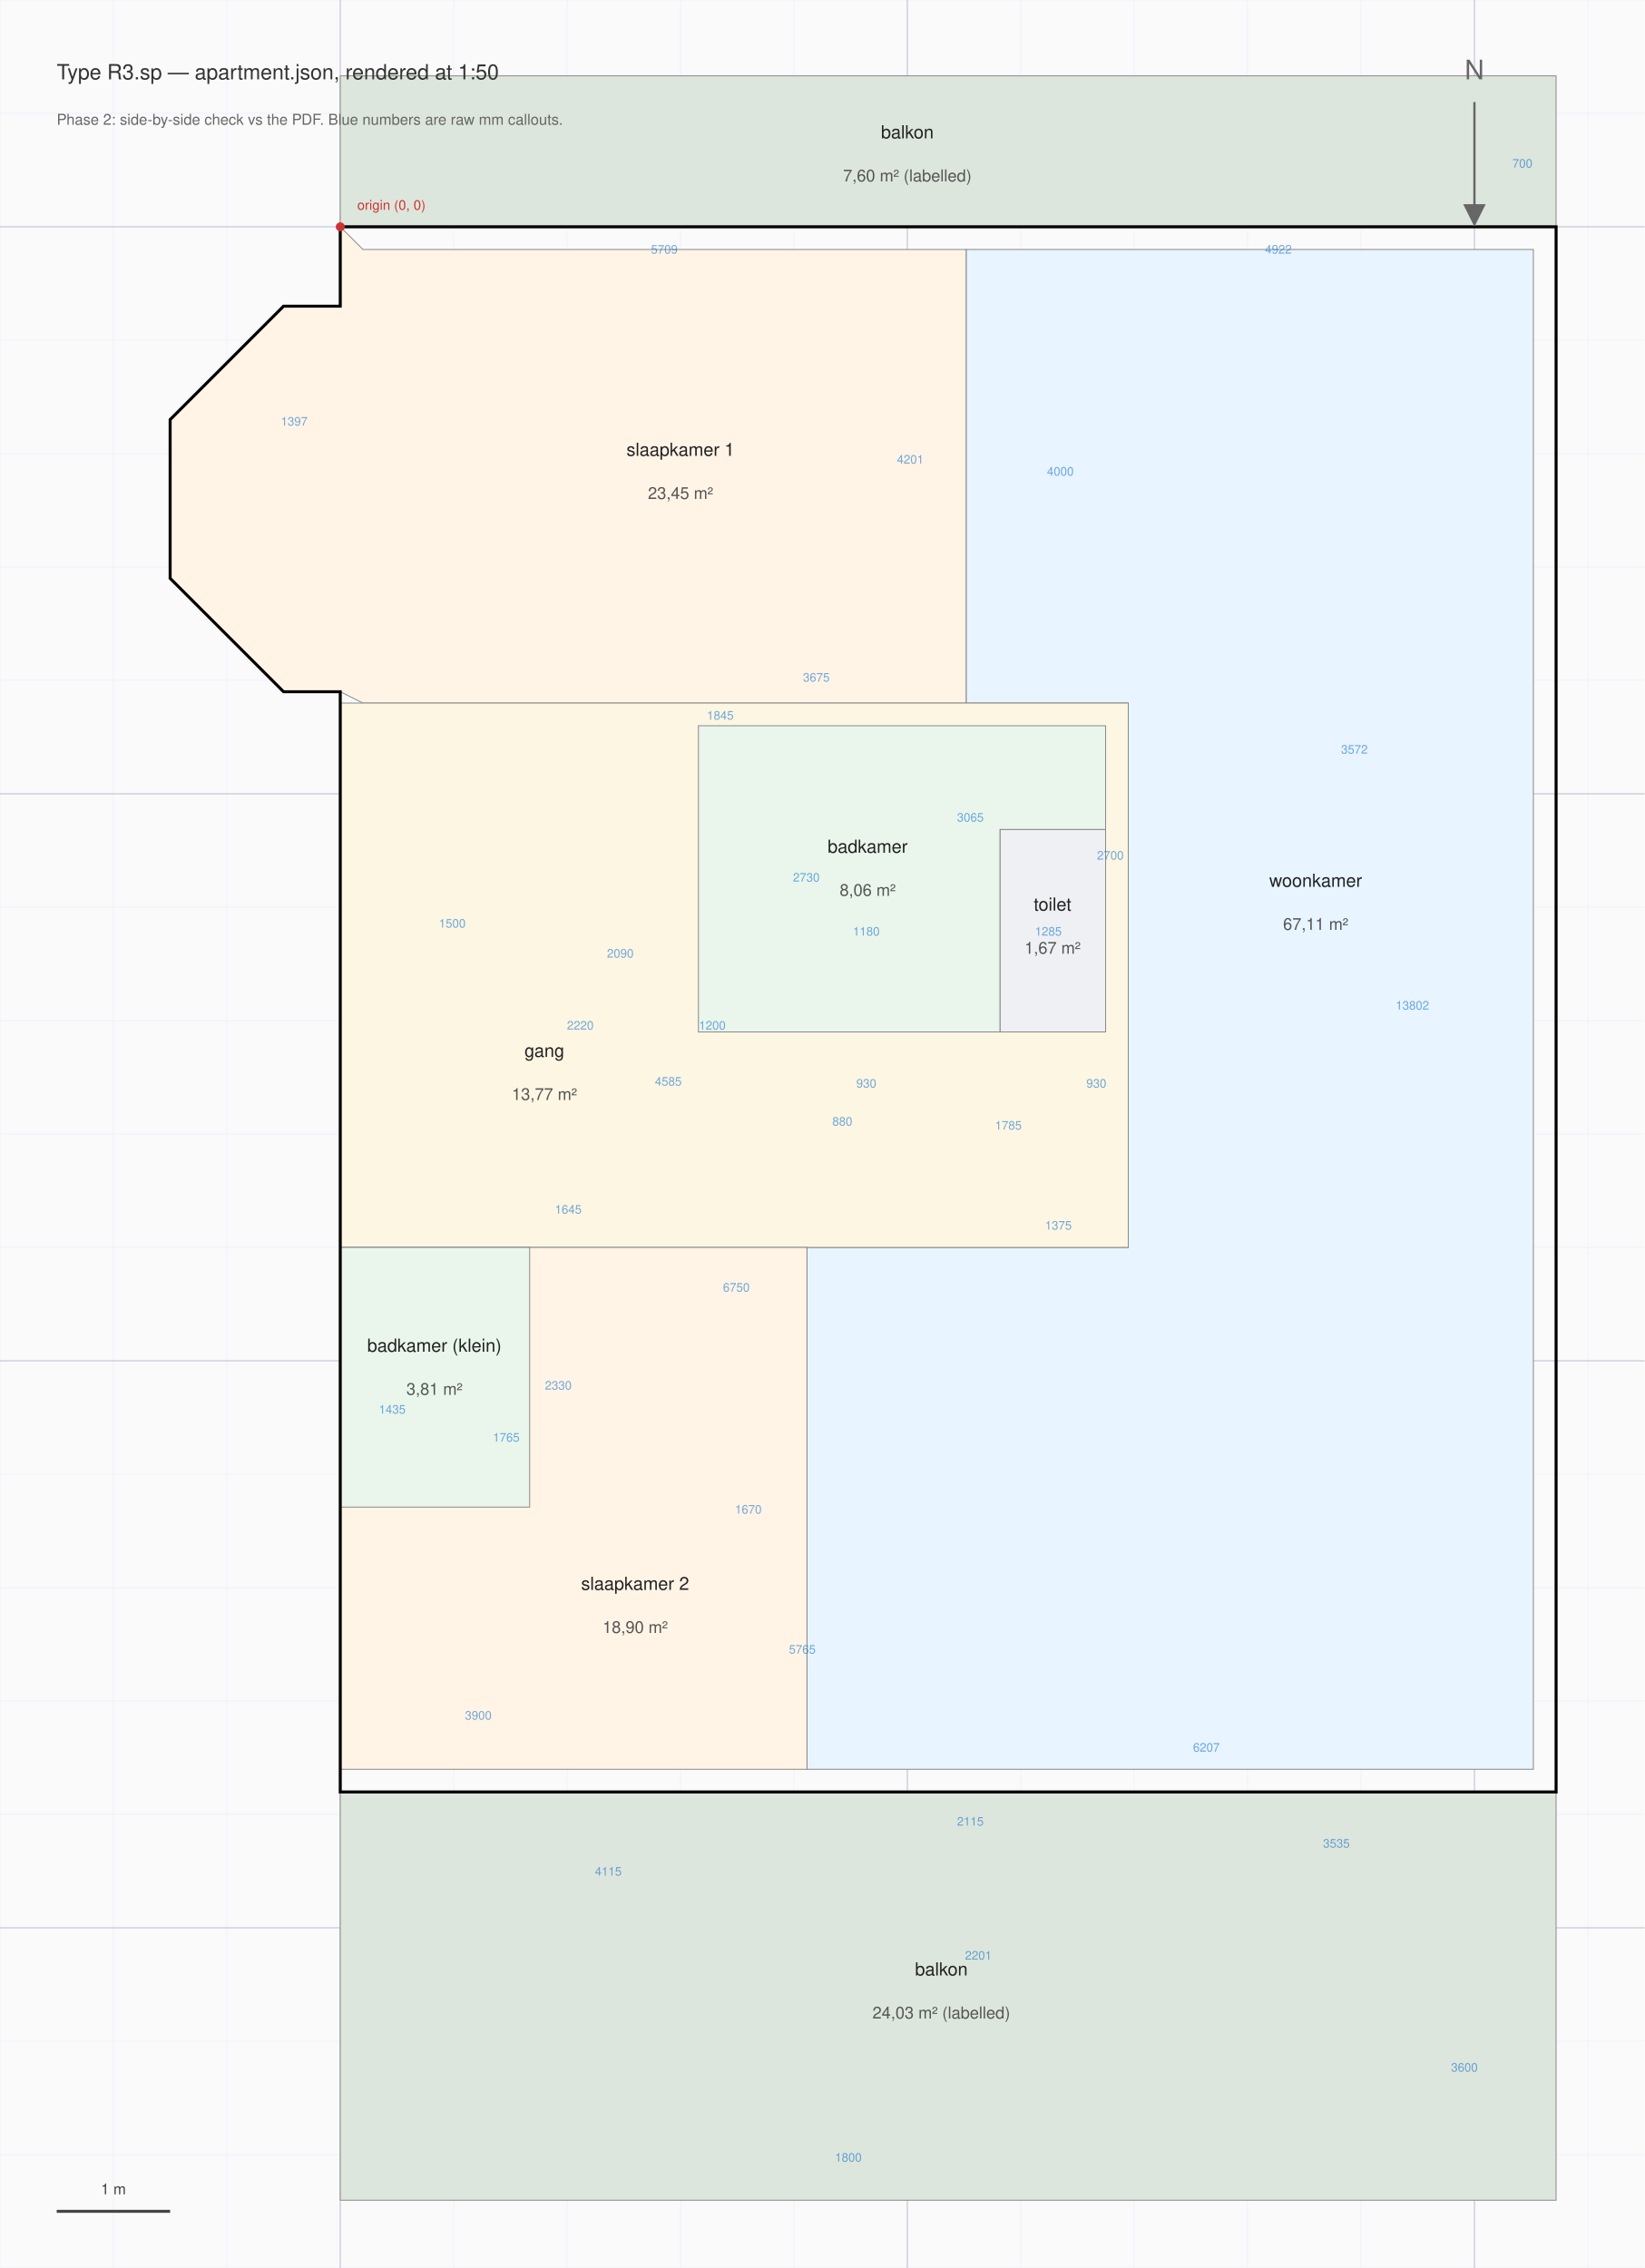
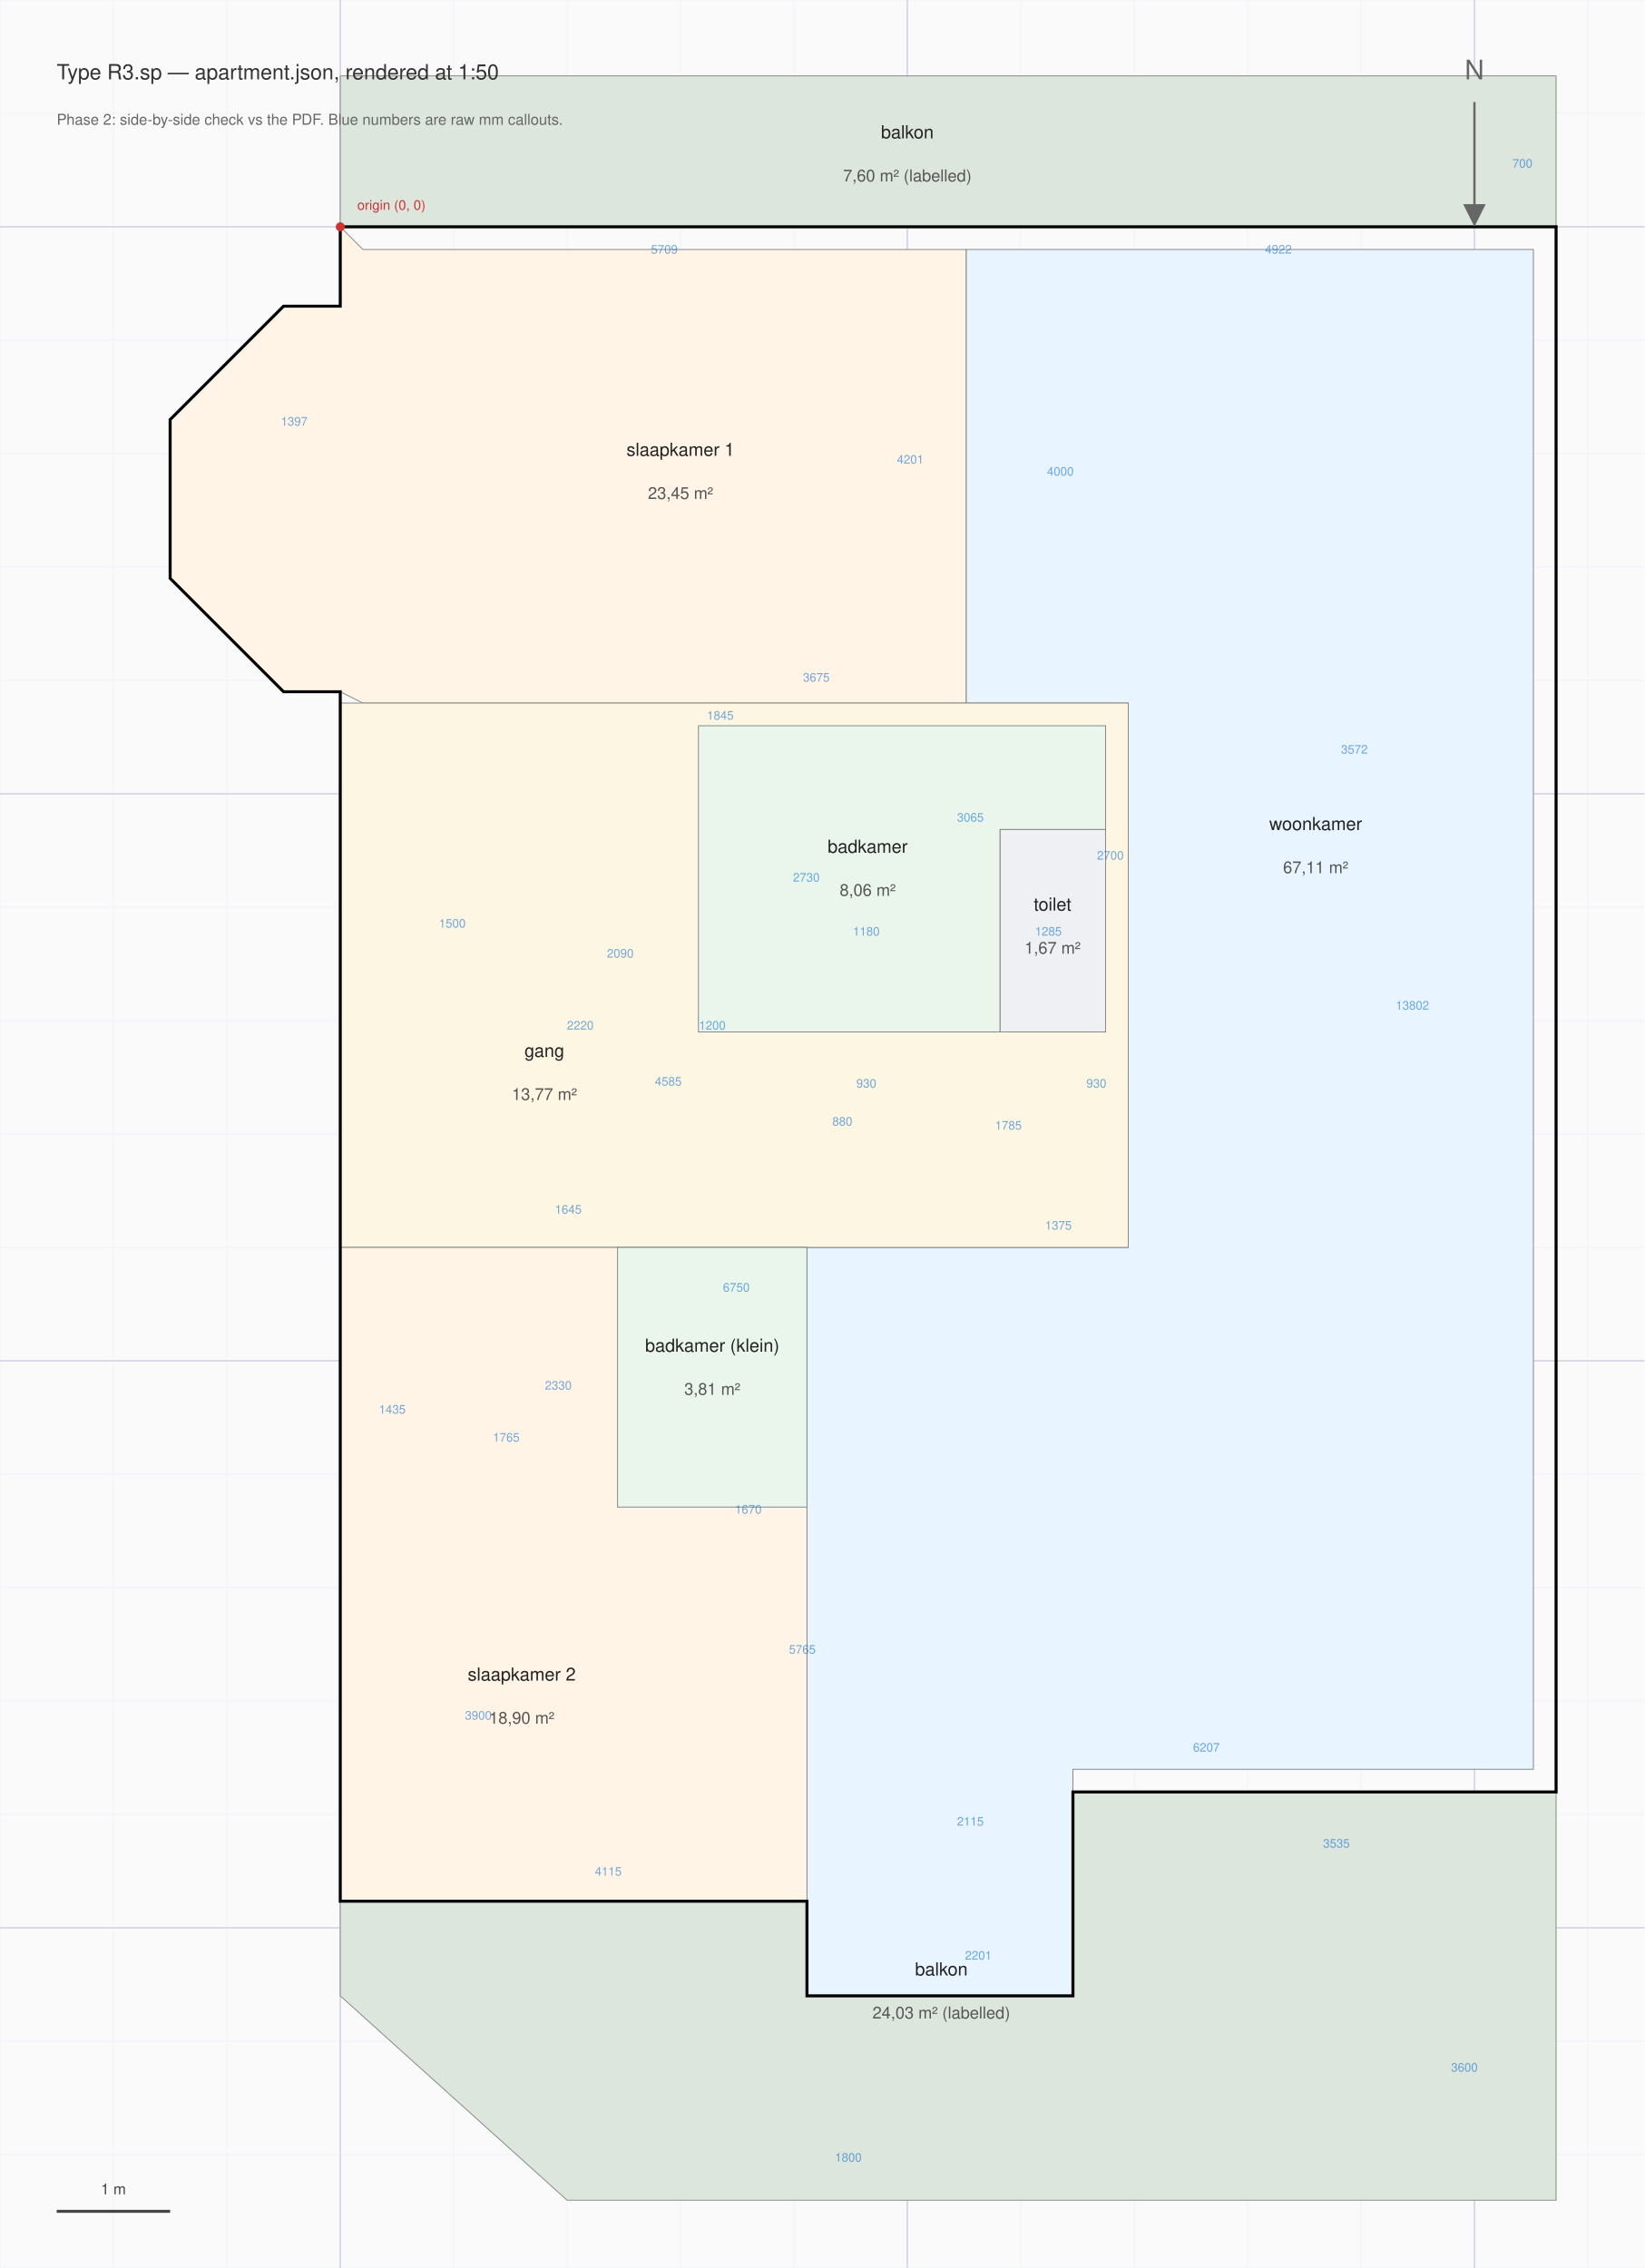
<svg xmlns="http://www.w3.org/2000/svg" viewBox="0 0 1096.1 1511.8" width="1096.1" height="1511.8">
  <rect width="100%" height="100%" fill="#fafafa" />
  <defs>
    <marker id="arrow" markerWidth="10" markerHeight="10" refX="5" refY="5" orient="auto-start-reverse">
      <path d="M0,0 L10,5 L0,10 Z" fill="#666" />
    </marker>
  </defs>
  <line x1="-75.59" y1="0.00" x2="-75.59" y2="1511.81" stroke="#eef" stroke-width="0.5" />
  <line x1="0.00" y1="0.00" x2="0.00" y2="1511.81" stroke="#eef" stroke-width="0.5" />
  <line x1="75.59" y1="0.00" x2="75.59" y2="1511.81" stroke="#eef" stroke-width="0.5" />
  <line x1="151.18" y1="0.00" x2="151.18" y2="1511.81" stroke="#eef" stroke-width="0.5" />
  <line x1="226.77" y1="0.00" x2="226.77" y2="1511.81" stroke="#eef" stroke-width="0.5" />
  <line x1="302.36" y1="0.00" x2="302.36" y2="1511.81" stroke="#eef" stroke-width="0.5" />
  <line x1="377.95" y1="0.00" x2="377.95" y2="1511.81" stroke="#eef" stroke-width="0.5" />
  <line x1="453.54" y1="0.00" x2="453.54" y2="1511.81" stroke="#eef" stroke-width="0.5" />
  <line x1="529.13" y1="0.00" x2="529.13" y2="1511.81" stroke="#eef" stroke-width="0.5" />
  <line x1="604.72" y1="0.00" x2="604.72" y2="1511.81" stroke="#eef" stroke-width="0.5" />
  <line x1="680.31" y1="0.00" x2="680.31" y2="1511.81" stroke="#eef" stroke-width="0.5" />
  <line x1="755.91" y1="0.00" x2="755.91" y2="1511.81" stroke="#eef" stroke-width="0.5" />
  <line x1="831.50" y1="0.00" x2="831.50" y2="1511.81" stroke="#eef" stroke-width="0.5" />
  <line x1="907.09" y1="0.00" x2="907.09" y2="1511.81" stroke="#eef" stroke-width="0.5" />
  <line x1="982.68" y1="0.00" x2="982.68" y2="1511.81" stroke="#eef" stroke-width="0.5" />
  <line x1="1058.27" y1="0.00" x2="1058.27" y2="1511.81" stroke="#eef" stroke-width="0.5" />
  <line x1="1133.86" y1="0.00" x2="1133.86" y2="1511.81" stroke="#eef" stroke-width="0.5" />
  <line x1="0.00" y1="-75.59" x2="1096.06" y2="-75.59" stroke="#eef" stroke-width="0.5" />
  <line x1="0.00" y1="0.00" x2="1096.06" y2="0.00" stroke="#eef" stroke-width="0.5" />
  <line x1="0.00" y1="75.59" x2="1096.06" y2="75.59" stroke="#eef" stroke-width="0.5" />
  <line x1="0.00" y1="151.18" x2="1096.06" y2="151.18" stroke="#eef" stroke-width="0.5" />
  <line x1="0.00" y1="226.77" x2="1096.06" y2="226.77" stroke="#eef" stroke-width="0.5" />
  <line x1="0.00" y1="302.36" x2="1096.06" y2="302.36" stroke="#eef" stroke-width="0.5" />
  <line x1="0.00" y1="377.95" x2="1096.06" y2="377.95" stroke="#eef" stroke-width="0.5" />
  <line x1="0.00" y1="453.54" x2="1096.06" y2="453.54" stroke="#eef" stroke-width="0.5" />
  <line x1="0.00" y1="529.13" x2="1096.06" y2="529.13" stroke="#eef" stroke-width="0.5" />
  <line x1="0.00" y1="604.72" x2="1096.06" y2="604.72" stroke="#eef" stroke-width="0.5" />
  <line x1="0.00" y1="680.31" x2="1096.06" y2="680.31" stroke="#eef" stroke-width="0.5" />
  <line x1="0.00" y1="755.91" x2="1096.06" y2="755.91" stroke="#eef" stroke-width="0.5" />
  <line x1="0.00" y1="831.50" x2="1096.06" y2="831.50" stroke="#eef" stroke-width="0.5" />
  <line x1="0.00" y1="907.09" x2="1096.06" y2="907.09" stroke="#eef" stroke-width="0.5" />
  <line x1="0.00" y1="982.68" x2="1096.06" y2="982.68" stroke="#eef" stroke-width="0.5" />
  <line x1="0.00" y1="1058.27" x2="1096.06" y2="1058.27" stroke="#eef" stroke-width="0.5" />
  <line x1="0.00" y1="1133.86" x2="1096.06" y2="1133.86" stroke="#eef" stroke-width="0.5" />
  <line x1="0.00" y1="1209.45" x2="1096.06" y2="1209.45" stroke="#eef" stroke-width="0.5" />
  <line x1="0.00" y1="1285.04" x2="1096.06" y2="1285.04" stroke="#eef" stroke-width="0.5" />
  <line x1="0.00" y1="1360.63" x2="1096.06" y2="1360.63" stroke="#eef" stroke-width="0.5" />
  <line x1="0.00" y1="1436.22" x2="1096.06" y2="1436.22" stroke="#eef" stroke-width="0.5" />
  <line x1="0.00" y1="1511.81" x2="1096.06" y2="1511.81" stroke="#eef" stroke-width="0.5" />
  <line x1="0.00" y1="1587.40" x2="1096.06" y2="1587.40" stroke="#eef" stroke-width="0.5" />
  <line x1="226.77" y1="0.00" x2="226.77" y2="1511.81" stroke="#ccd" stroke-width="0.8" />
  <line x1="0.00" y1="151.18" x2="1096.06" y2="151.18" stroke="#ccd" stroke-width="0.8" />
  <line x1="604.72" y1="0.00" x2="604.72" y2="1511.81" stroke="#ccd" stroke-width="0.8" />
  <line x1="0.00" y1="529.13" x2="1096.06" y2="529.13" stroke="#ccd" stroke-width="0.8" />
  <line x1="982.68" y1="0.00" x2="982.68" y2="1511.81" stroke="#ccd" stroke-width="0.8" />
  <line x1="0.00" y1="907.09" x2="1096.06" y2="907.09" stroke="#ccd" stroke-width="0.8" />
  <line x1="0.00" y1="1285.04" x2="1096.06" y2="1285.04" stroke="#ccd" stroke-width="0.8" />
  <polygon points="241.89,166.30 644.03,166.30 644.03,468.66 241.89,468.66 226.77,461.10 188.98,461.10 113.39,385.51 113.39,279.69 188.98,204.09 226.77,204.09 226.77,151.18" fill="#fff4e6" stroke="#888" stroke-width="0.6" />
  <text x="453.54" y="303.87" font-family="Helvetica, Arial, sans-serif" font-size="12" text-anchor="middle" fill="#222">slaapkamer 1</text>
  <text x="453.54" y="332.60" font-family="Helvetica, Arial, sans-serif" font-size="11" text-anchor="middle" fill="#555">23,45 m²</text>
-   <polygon points="644.03,166.30 1021.98,166.30 1021.98,1179.36 537.83,1179.36 537.83,831.50 751.97,831.50 751.97,468.66 644.03,468.66" fill="#e8f4ff" stroke="#888" stroke-width="0.6" />
-   <text x="876.85" y="591.12" font-family="Helvetica, Arial, sans-serif" font-size="12" text-anchor="middle" fill="#222">woonkamer</text>
-   <text x="876.85" y="619.84" font-family="Helvetica, Arial, sans-serif" font-size="11" text-anchor="middle" fill="#555">67,11 m²</text>
+   <polygon points="644.03,166.30 1021.98,166.30 1021.98,1179.36 715.09,1179.36 715.09,1330.39 537.83,1330.39 537.83,831.50 751.97,831.50 751.97,468.66 644.03,468.66" fill="#e8f4ff" stroke="#888" stroke-width="0.6" />
+   <text x="876.85" y="553.32" font-family="Helvetica, Arial, sans-serif" font-size="12" text-anchor="middle" fill="#222">woonkamer</text>
+   <text x="876.85" y="582.05" font-family="Helvetica, Arial, sans-serif" font-size="11" text-anchor="middle" fill="#555">67,11 m²</text>
  <polygon points="226.77,468.66 751.97,468.66 751.97,831.50 226.77,831.50" fill="#fcf6e3" stroke="#888" stroke-width="0.6" />
  <text x="362.83" y="704.50" font-family="Helvetica, Arial, sans-serif" font-size="12" text-anchor="middle" fill="#222">gang</text>
  <text x="362.83" y="733.23" font-family="Helvetica, Arial, sans-serif" font-size="11" text-anchor="middle" fill="#555">13,77 m²</text>
  <polygon points="465.49,483.78 736.86,483.78 736.86,552.94 666.56,552.94 666.56,687.87 465.49,687.87" fill="#eaf6ec" stroke="#888" stroke-width="0.6" />
  <text x="578.27" y="568.44" font-family="Helvetica, Arial, sans-serif" font-size="12" text-anchor="middle" fill="#222">badkamer</text>
  <text x="578.27" y="597.17" font-family="Helvetica, Arial, sans-serif" font-size="11" text-anchor="middle" fill="#555">8,06 m²</text>
  <polygon points="666.56,552.94 736.86,552.94 736.86,687.87 666.56,687.87" fill="#eef0f4" stroke="#888" stroke-width="0.6" />
  <text x="701.48" y="606.99" font-family="Helvetica, Arial, sans-serif" font-size="12" text-anchor="middle" fill="#222">toilet</text>
  <text x="701.48" y="635.72" font-family="Helvetica, Arial, sans-serif" font-size="11" text-anchor="middle" fill="#555">1,67 m²</text>
-   <polygon points="226.77,831.50 537.83,831.50 537.83,1179.36 226.77,1179.36" fill="#fff4e6" stroke="#888" stroke-width="0.6" />
-   <text x="423.31" y="1059.78" font-family="Helvetica, Arial, sans-serif" font-size="12" text-anchor="middle" fill="#222">slaapkamer 2</text>
-   <text x="423.31" y="1088.50" font-family="Helvetica, Arial, sans-serif" font-size="11" text-anchor="middle" fill="#555">18,90 m²</text>
-   <polygon points="226.77,831.50 353.01,831.50 353.01,1004.60 226.77,1004.60" fill="#eaf6ec" stroke="#888" stroke-width="0.6" />
-   <text x="289.51" y="901.04" font-family="Helvetica, Arial, sans-serif" font-size="12" text-anchor="middle" fill="#222">badkamer (klein)</text>
-   <text x="289.51" y="929.76" font-family="Helvetica, Arial, sans-serif" font-size="11" text-anchor="middle" fill="#555">3,81 m²</text>
+   <polygon points="226.77,831.50 537.83,831.50 537.83,1267.28 226.77,1267.28" fill="#fff4e6" stroke="#888" stroke-width="0.6" />
+   <text x="347.72" y="1120.25" font-family="Helvetica, Arial, sans-serif" font-size="12" text-anchor="middle" fill="#222">slaapkamer 2</text>
+   <text x="347.72" y="1148.98" font-family="Helvetica, Arial, sans-serif" font-size="11" text-anchor="middle" fill="#555">18,90 m²</text>
+   <polygon points="411.59,831.50 537.83,831.50 537.83,1004.60 411.59,1004.60" fill="#eaf6ec" stroke="#888" stroke-width="0.6" />
+   <text x="474.71" y="901.04" font-family="Helvetica, Arial, sans-serif" font-size="12" text-anchor="middle" fill="#222">badkamer (klein)</text>
+   <text x="474.71" y="929.76" font-family="Helvetica, Arial, sans-serif" font-size="11" text-anchor="middle" fill="#555">3,81 m²</text>
  <polygon points="226.77,50.57 1037.10,50.57 1037.10,151.18 226.77,151.18" fill="#dde6dc" stroke="#888" stroke-width="0.6" />
  <text x="604.72" y="92.22" font-family="Helvetica, Arial, sans-serif" font-size="12" text-anchor="middle" fill="#222">balkon</text>
  <text x="604.72" y="120.94" font-family="Helvetica, Arial, sans-serif" font-size="11" text-anchor="middle" fill="#555">7,60 m² (labelled)</text>
-   <polygon points="226.77,1194.48 1037.10,1194.48 1037.10,1466.61 226.77,1466.61" fill="#dde6dc" stroke="#888" stroke-width="0.6" />
+   <polygon points="226.77,1267.28 537.83,1267.28 537.83,1330.39 715.09,1330.39 715.09,1194.48 1037.10,1194.48 1037.10,1466.61 377.95,1466.61 226.77,1330.39" fill="#dde6dc" stroke="#888" stroke-width="0.6" />
  <text x="627.40" y="1316.79" font-family="Helvetica, Arial, sans-serif" font-size="12" text-anchor="middle" fill="#222">balkon</text>
  <text x="627.40" y="1345.51" font-family="Helvetica, Arial, sans-serif" font-size="11" text-anchor="middle" fill="#555">24,03 m² (labelled)</text>
-   <polyline points="226.77,151.18 1037.10,151.18 1037.10,1194.48 226.77,1194.48 226.77,461.10 226.77,461.10 188.98,461.10 113.39,385.51 113.39,279.69 188.98,204.09 226.77,204.09 226.77,151.18 226.77,151.18" fill="none" stroke="#000" stroke-width="2.0" />
+   <polyline points="226.77,151.18 1037.10,151.18 1037.10,1194.48 715.09,1194.48 715.09,1330.39 537.83,1330.39 537.83,1267.28 226.77,1267.28 226.77,461.10 226.77,461.10 188.98,461.10 113.39,385.51 113.39,279.69 188.98,204.09 226.77,204.09 226.77,151.18 226.77,151.18" fill="none" stroke="#000" stroke-width="2.0" />
  <circle cx="226.8" cy="151.2" r="3" fill="#c33" />
  <text x="238.11" y="139.84" font-family="Helvetica, Arial, sans-serif" font-size="9" text-anchor="start" fill="#c33">origin (0, 0)</text>
  <text x="982.68" y="52.91" font-family="Helvetica, Arial, sans-serif" font-size="18" text-anchor="middle" fill="#666">N</text>
  <line x1="982.68" y1="68.03" x2="982.68" y2="143.62" stroke="#666" stroke-width="1.5" marker-end="url(#arrow)" />
  <line x1="37.80" y1="1474.02" x2="113.39" y2="1474.02" stroke="#444" stroke-width="2" />
  <text x="75.59" y="1462.68" font-family="Helvetica, Arial, sans-serif" font-size="10" text-anchor="middle" fill="#444">1 m</text>
  <g opacity="0.55">
    <text x="442.74" y="169.05" font-family="Helvetica, Arial, sans-serif" font-size="8" text-anchor="middle" fill="#06c">5709</text>
    <text x="852.03" y="169.05" font-family="Helvetica, Arial, sans-serif" font-size="8" text-anchor="middle" fill="#06c">4922</text>
    <text x="1014.67" y="111.72" font-family="Helvetica, Arial, sans-serif" font-size="8" text-anchor="middle" fill="#06c">700</text>
    <text x="606.72" y="309.03" font-family="Helvetica, Arial, sans-serif" font-size="8" text-anchor="middle" fill="#06c">4201</text>
    <text x="706.71" y="317.03" font-family="Helvetica, Arial, sans-serif" font-size="8" text-anchor="middle" fill="#06c">4000</text>
    <text x="544.07" y="454.34" font-family="Helvetica, Arial, sans-serif" font-size="8" text-anchor="middle" fill="#06c">3675</text>
    <text x="480.07" y="479.67" font-family="Helvetica, Arial, sans-serif" font-size="8" text-anchor="middle" fill="#06c">1845</text>
    <text x="902.69" y="502.34" font-family="Helvetica, Arial, sans-serif" font-size="8" text-anchor="middle" fill="#06c">3572</text>
    <text x="646.72" y="547.66" font-family="Helvetica, Arial, sans-serif" font-size="8" text-anchor="middle" fill="#06c">3065</text>
    <text x="537.40" y="587.66" font-family="Helvetica, Arial, sans-serif" font-size="8" text-anchor="middle" fill="#06c">2730</text>
    <text x="740.04" y="573.00" font-family="Helvetica, Arial, sans-serif" font-size="8" text-anchor="middle" fill="#06c">2700</text>
    <text x="301.43" y="618.32" font-family="Helvetica, Arial, sans-serif" font-size="8" text-anchor="middle" fill="#06c">1500</text>
    <text x="413.41" y="638.32" font-family="Helvetica, Arial, sans-serif" font-size="8" text-anchor="middle" fill="#06c">2090</text>
    <text x="577.39" y="623.66" font-family="Helvetica, Arial, sans-serif" font-size="8" text-anchor="middle" fill="#06c">1180</text>
    <text x="698.71" y="623.66" font-family="Helvetica, Arial, sans-serif" font-size="8" text-anchor="middle" fill="#06c">1285</text>
    <text x="941.35" y="672.98" font-family="Helvetica, Arial, sans-serif" font-size="8" text-anchor="middle" fill="#06c">13802</text>
    <text x="474.74" y="686.31" font-family="Helvetica, Arial, sans-serif" font-size="8" text-anchor="middle" fill="#06c">1200</text>
    <text x="386.75" y="686.31" font-family="Helvetica, Arial, sans-serif" font-size="8" text-anchor="middle" fill="#06c">2220</text>
    <text x="445.41" y="723.64" font-family="Helvetica, Arial, sans-serif" font-size="8" text-anchor="middle" fill="#06c">4585</text>
    <text x="577.39" y="724.98" font-family="Helvetica, Arial, sans-serif" font-size="8" text-anchor="middle" fill="#06c">930</text>
    <text x="730.71" y="724.98" font-family="Helvetica, Arial, sans-serif" font-size="8" text-anchor="middle" fill="#06c">930</text>
    <text x="561.40" y="750.31" font-family="Helvetica, Arial, sans-serif" font-size="8" text-anchor="middle" fill="#06c">880</text>
    <text x="672.05" y="752.97" font-family="Helvetica, Arial, sans-serif" font-size="8" text-anchor="middle" fill="#06c">1785</text>
    <text x="378.75" y="808.97" font-family="Helvetica, Arial, sans-serif" font-size="8" text-anchor="middle" fill="#06c">1645</text>
    <text x="705.38" y="819.63" font-family="Helvetica, Arial, sans-serif" font-size="8" text-anchor="middle" fill="#06c">1375</text>
    <text x="490.74" y="860.96" font-family="Helvetica, Arial, sans-serif" font-size="8" text-anchor="middle" fill="#06c">6750</text>
    <text x="372.09" y="926.28" font-family="Helvetica, Arial, sans-serif" font-size="8" text-anchor="middle" fill="#06c">2330</text>
    <text x="261.43" y="942.28" font-family="Helvetica, Arial, sans-serif" font-size="8" text-anchor="middle" fill="#06c">1435</text>
    <text x="337.42" y="960.95" font-family="Helvetica, Arial, sans-serif" font-size="8" text-anchor="middle" fill="#06c">1765</text>
    <text x="498.74" y="1008.94" font-family="Helvetica, Arial, sans-serif" font-size="8" text-anchor="middle" fill="#06c">1670</text>
    <text x="534.73" y="1102.26" font-family="Helvetica, Arial, sans-serif" font-size="8" text-anchor="middle" fill="#06c">5765</text>
    <text x="318.76" y="1146.26" font-family="Helvetica, Arial, sans-serif" font-size="8" text-anchor="middle" fill="#06c">3900</text>
    <text x="804.03" y="1167.59" font-family="Helvetica, Arial, sans-serif" font-size="8" text-anchor="middle" fill="#06c">6207</text>
    <text x="646.72" y="1216.91" font-family="Helvetica, Arial, sans-serif" font-size="8" text-anchor="middle" fill="#06c">2115</text>
    <text x="890.69" y="1231.58" font-family="Helvetica, Arial, sans-serif" font-size="8" text-anchor="middle" fill="#06c">3535</text>
    <text x="405.42" y="1250.24" font-family="Helvetica, Arial, sans-serif" font-size="8" text-anchor="middle" fill="#06c">4115</text>
    <text x="652.05" y="1306.24" font-family="Helvetica, Arial, sans-serif" font-size="8" text-anchor="middle" fill="#06c">2201</text>
    <text x="976.01" y="1380.89" font-family="Helvetica, Arial, sans-serif" font-size="8" text-anchor="middle" fill="#06c">3600</text>
    <text x="565.40" y="1440.89" font-family="Helvetica, Arial, sans-serif" font-size="8" text-anchor="middle" fill="#06c">1800</text>
    <text x="196.11" y="283.70" font-family="Helvetica, Arial, sans-serif" font-size="8" text-anchor="middle" fill="#06c">1397</text>
  </g>
  <text x="37.80" y="52.91" font-family="Helvetica, Arial, sans-serif" font-size="14" text-anchor="start" fill="#333">Type R3.sp — apartment.json, rendered at 1:50</text>
  <text x="37.80" y="83.15" font-family="Helvetica, Arial, sans-serif" font-size="10" text-anchor="start" fill="#666">Phase 2: side-by-side check vs the PDF. Blue numbers are raw mm callouts.</text>
</svg>
